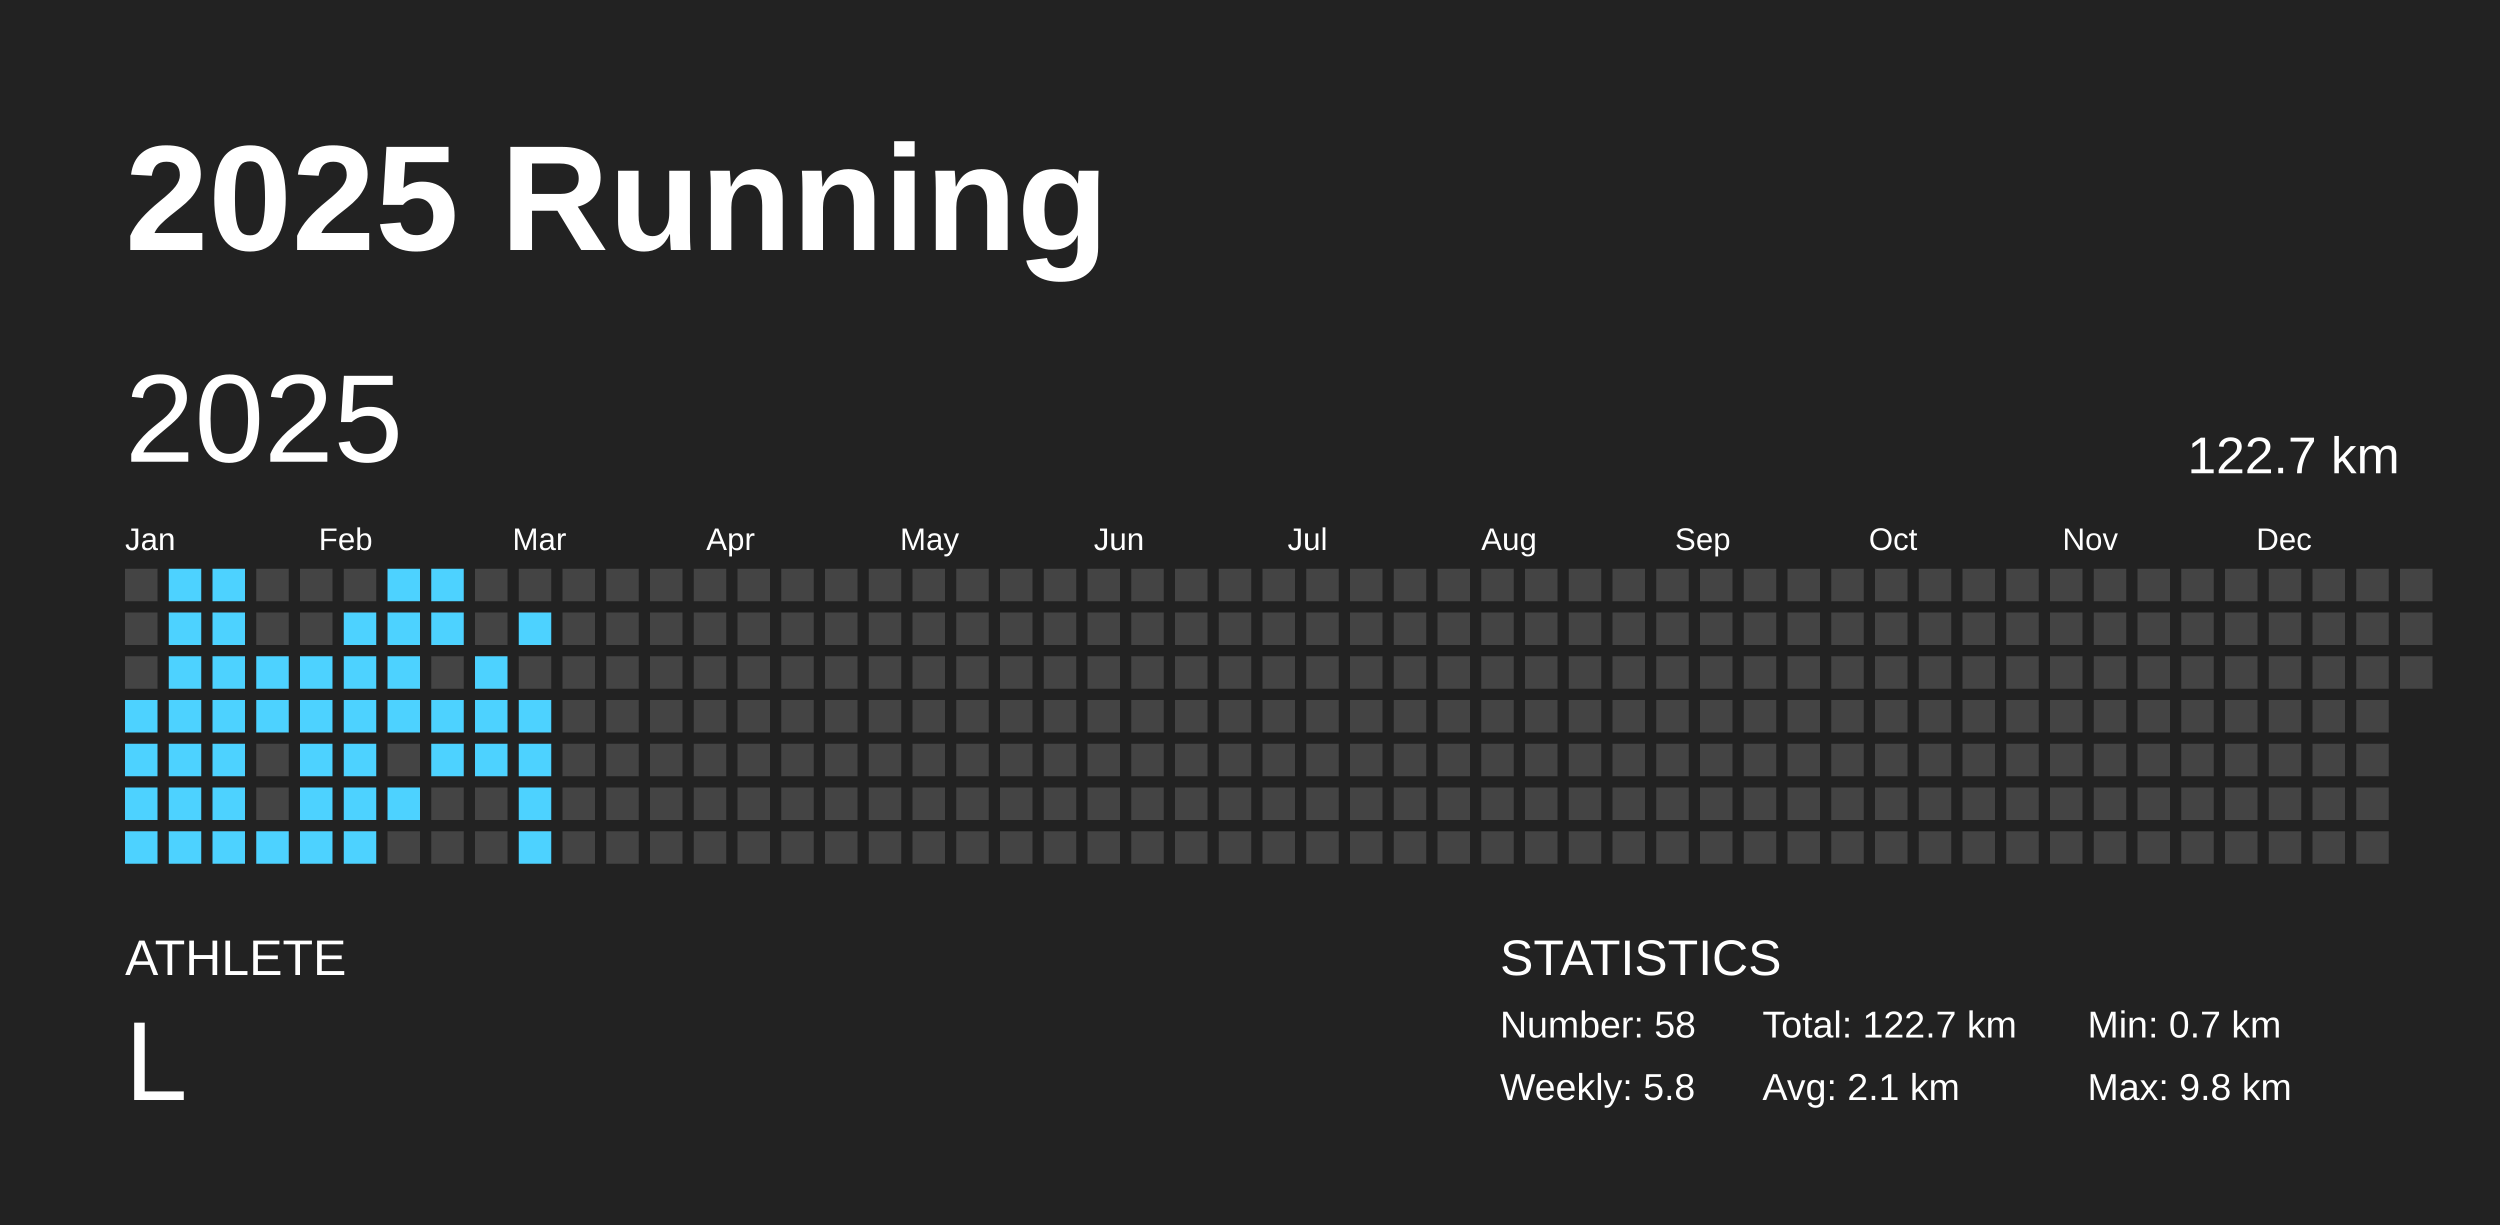
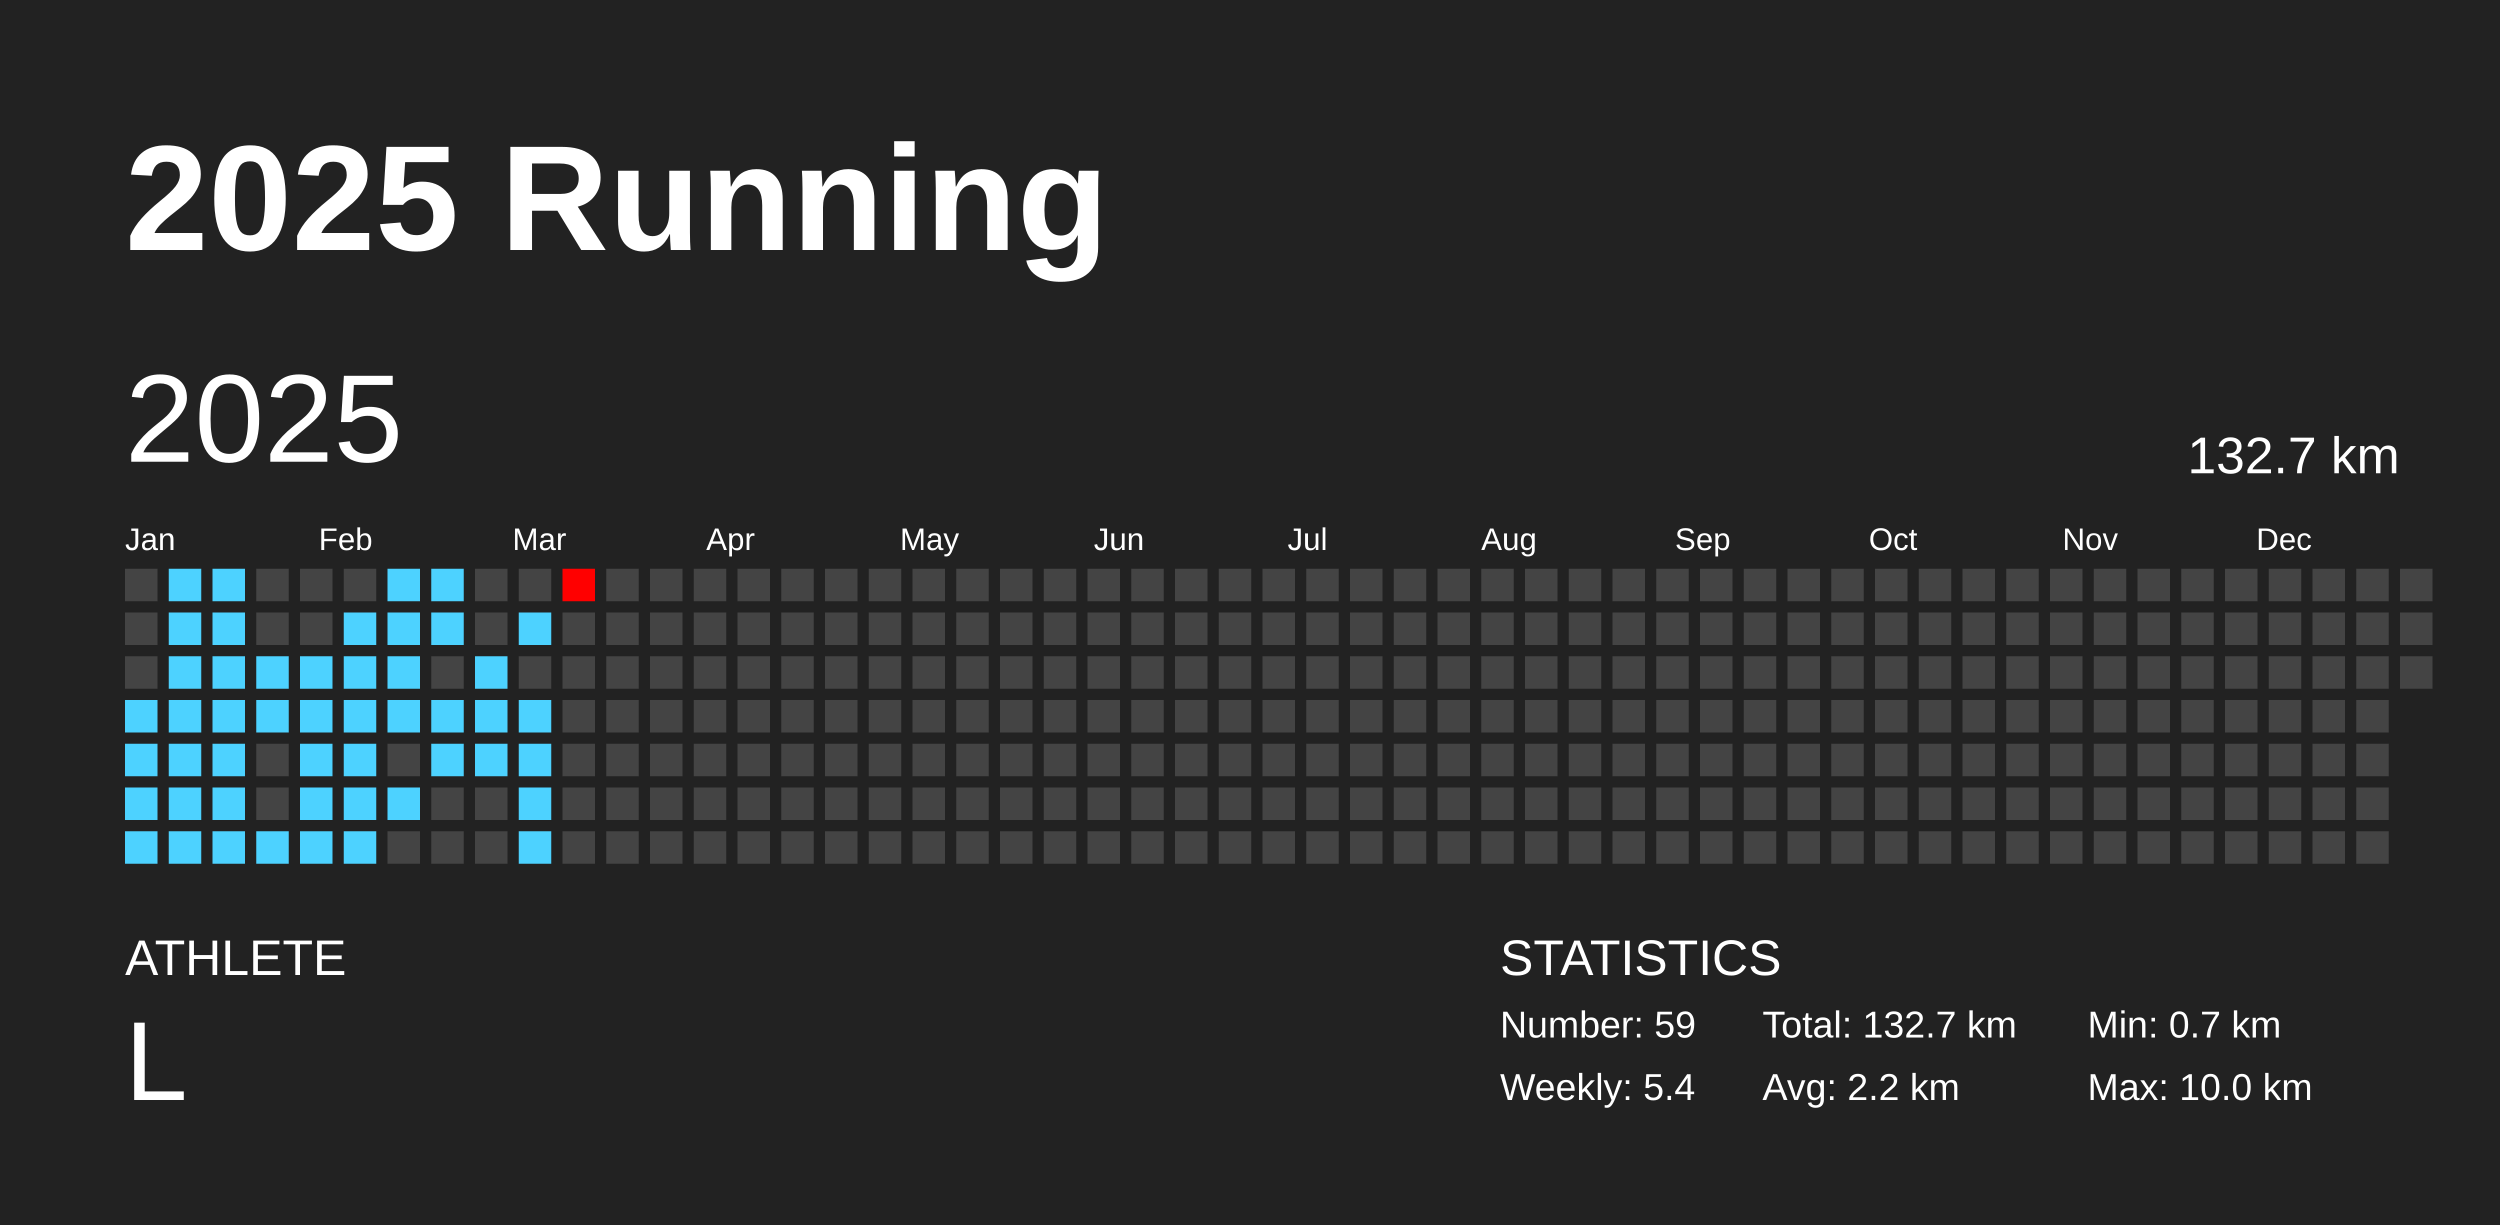
<svg xmlns="http://www.w3.org/2000/svg" baseProfile="full" height="98mm" version="1.1" viewBox="0,0,200,98" width="200mm">
  <defs />
  <rect fill="#222222" height="98" width="200" x="0" y="0" />
  <text fill="#FFFFFF" style="font-size:12px; font-family:Arial; font-weight:bold;" x="10" y="20">2025 Running</text>
  <text fill="#FFFFFF" style="font-size:4px; font-family:Arial" x="10" y="78">ATHLETE</text>
  <text fill="#FFFFFF" style="font-size:9px; font-family:Arial" x="10" y="88">L</text>
  <text fill="#FFFFFF" style="font-size:4px; font-family:Arial" x="120" y="78">STATISTICS</text>
-   <text fill="#FFFFFF" style="font-size:3px; font-family:Arial" x="120" y="83">Number: 58</text>
-   <text fill="#FFFFFF" style="font-size:3px; font-family:Arial" x="120" y="88">Weekly: 5.8</text>
-   <text fill="#FFFFFF" style="font-size:3px; font-family:Arial" x="141" y="83">Total: 122.7 km</text>
-   <text fill="#FFFFFF" style="font-size:3px; font-family:Arial" x="141" y="88">Avg: 2.1 km</text>
+   <text fill="#FFFFFF" style="font-size:3px; font-family:Arial" x="120" y="83">Number: 59</text>
+   <text fill="#FFFFFF" style="font-size:3px; font-family:Arial" x="120" y="88">Weekly: 5.4</text>
+   <text fill="#FFFFFF" style="font-size:3px; font-family:Arial" x="141" y="83">Total: 132.7 km</text>
+   <text fill="#FFFFFF" style="font-size:3px; font-family:Arial" x="141" y="88">Avg: 2.2 km</text>
  <text fill="#FFFFFF" style="font-size:3px; font-family:Arial" x="167" y="83">Min: 0.7 km</text>
-   <text fill="#FFFFFF" style="font-size:3px; font-family:Arial" x="167" y="88">Max: 9.8 km</text>
+   <text fill="#FFFFFF" style="font-size:3px; font-family:Arial" x="167" y="88">Max: 10.0 km</text>
  <text dominant-baseline="hanging" fill="#FFFFFF" style="font-size:10.0px; font-family:Arial;" x="10" y="30">2025</text>
-   <text dominant-baseline="hanging" fill="#FFFFFF" style="font-size:4.125px; font-family:Arial;" x="175" y="35">122.7 km</text>
+   <text dominant-baseline="hanging" fill="#FFFFFF" style="font-size:4.125px; font-family:Arial;" x="175" y="35">132.7 km</text>
  <text fill="#FFFFFF" style="font-size:2.5px; font-family:Arial" x="10.0" y="44">Jan</text>
  <text fill="#FFFFFF" style="font-size:2.5px; font-family:Arial" x="25.5" y="44">Feb</text>
  <text fill="#FFFFFF" style="font-size:2.5px; font-family:Arial" x="41.0" y="44">Mar</text>
  <text fill="#FFFFFF" style="font-size:2.5px; font-family:Arial" x="56.5" y="44">Apr</text>
  <text fill="#FFFFFF" style="font-size:2.5px; font-family:Arial" x="72.0" y="44">May</text>
  <text fill="#FFFFFF" style="font-size:2.5px; font-family:Arial" x="87.5" y="44">Jun</text>
  <text fill="#FFFFFF" style="font-size:2.5px; font-family:Arial" x="103.0" y="44">Jul</text>
  <text fill="#FFFFFF" style="font-size:2.5px; font-family:Arial" x="118.5" y="44">Aug</text>
  <text fill="#FFFFFF" style="font-size:2.5px; font-family:Arial" x="134.0" y="44">Sep</text>
  <text fill="#FFFFFF" style="font-size:2.5px; font-family:Arial" x="149.5" y="44">Oct</text>
  <text fill="#FFFFFF" style="font-size:2.5px; font-family:Arial" x="165.0" y="44">Nov</text>
  <text fill="#FFFFFF" style="font-size:2.5px; font-family:Arial" x="180.5" y="44">Dec</text>
  <rect fill="#444444" height="2.6" width="2.6" x="10.0" y="45.5" />
  <rect fill="#444444" height="2.6" width="2.6" x="10.0" y="49.0" />
  <rect fill="#444444" height="2.6" width="2.6" x="10.0" y="52.5" />
  <rect fill="#4dd2ff" height="2.6" width="2.6" x="10.0" y="56.0" />
  <rect fill="#4dd2ff" height="2.6" width="2.6" x="10.0" y="59.5" />
  <rect fill="#4dd2ff" height="2.6" width="2.6" x="10.0" y="63.0" />
  <rect fill="#4dd2ff" height="2.6" width="2.6" x="10.0" y="66.5" />
  <rect fill="#4dd2ff" height="2.6" width="2.6" x="13.5" y="45.5" />
  <rect fill="#4dd2ff" height="2.6" width="2.6" x="13.5" y="49.0" />
  <rect fill="#4dd2ff" height="2.6" width="2.6" x="13.5" y="52.5" />
  <rect fill="#4dd2ff" height="2.6" width="2.6" x="13.5" y="56.0" />
  <rect fill="#4dd2ff" height="2.6" width="2.6" x="13.5" y="59.5" />
  <rect fill="#4dd2ff" height="2.6" width="2.6" x="13.5" y="63.0" />
  <rect fill="#4dd2ff" height="2.6" width="2.6" x="13.5" y="66.5" />
  <rect fill="#4dd2ff" height="2.6" width="2.6" x="17.0" y="45.5" />
  <rect fill="#4dd2ff" height="2.6" width="2.6" x="17.0" y="49.0" />
  <rect fill="#4dd2ff" height="2.6" width="2.6" x="17.0" y="52.5" />
  <rect fill="#4dd2ff" height="2.6" width="2.6" x="17.0" y="56.0" />
  <rect fill="#4dd2ff" height="2.6" width="2.6" x="17.0" y="59.5" />
  <rect fill="#4dd2ff" height="2.6" width="2.6" x="17.0" y="63.0" />
  <rect fill="#4dd2ff" height="2.6" width="2.6" x="17.0" y="66.5" />
  <rect fill="#444444" height="2.6" width="2.6" x="20.5" y="45.5" />
  <rect fill="#444444" height="2.6" width="2.6" x="20.5" y="49.0" />
  <rect fill="#4dd2ff" height="2.6" width="2.6" x="20.5" y="52.5" />
  <rect fill="#4dd2ff" height="2.6" width="2.6" x="20.5" y="56.0" />
  <rect fill="#444444" height="2.6" width="2.6" x="20.5" y="59.5" />
  <rect fill="#444444" height="2.6" width="2.6" x="20.5" y="63.0" />
  <rect fill="#4dd2ff" height="2.6" width="2.6" x="20.5" y="66.5" />
  <rect fill="#444444" height="2.6" width="2.6" x="24.0" y="45.5" />
  <rect fill="#444444" height="2.6" width="2.6" x="24.0" y="49.0" />
  <rect fill="#4dd2ff" height="2.6" width="2.6" x="24.0" y="52.5" />
  <rect fill="#4dd2ff" height="2.6" width="2.6" x="24.0" y="56.0" />
  <rect fill="#4dd2ff" height="2.6" width="2.6" x="24.0" y="59.5" />
  <rect fill="#4dd2ff" height="2.6" width="2.6" x="24.0" y="63.0" />
  <rect fill="#4dd2ff" height="2.6" width="2.6" x="24.0" y="66.5" />
  <rect fill="#444444" height="2.6" width="2.6" x="27.5" y="45.5" />
  <rect fill="#4dd2ff" height="2.6" width="2.6" x="27.5" y="49.0" />
  <rect fill="#4dd2ff" height="2.6" width="2.6" x="27.5" y="52.5" />
  <rect fill="#4dd2ff" height="2.6" width="2.6" x="27.5" y="56.0" />
  <rect fill="#4dd2ff" height="2.6" width="2.6" x="27.5" y="59.5" />
  <rect fill="#4dd2ff" height="2.6" width="2.6" x="27.5" y="63.0" />
  <rect fill="#4dd2ff" height="2.6" width="2.6" x="27.5" y="66.5" />
  <rect fill="#4dd2ff" height="2.6" width="2.6" x="31.0" y="45.5" />
  <rect fill="#4dd2ff" height="2.6" width="2.6" x="31.0" y="49.0" />
  <rect fill="#4dd2ff" height="2.6" width="2.6" x="31.0" y="52.5" />
  <rect fill="#4dd2ff" height="2.6" width="2.6" x="31.0" y="56.0" />
  <rect fill="#444444" height="2.6" width="2.6" x="31.0" y="59.5" />
  <rect fill="#4dd2ff" height="2.6" width="2.6" x="31.0" y="63.0" />
  <rect fill="#444444" height="2.6" width="2.6" x="31.0" y="66.5" />
  <rect fill="#4dd2ff" height="2.6" width="2.6" x="34.5" y="45.5" />
  <rect fill="#4dd2ff" height="2.6" width="2.6" x="34.5" y="49.0" />
  <rect fill="#444444" height="2.6" width="2.6" x="34.5" y="52.5" />
  <rect fill="#4dd2ff" height="2.6" width="2.6" x="34.5" y="56.0" />
  <rect fill="#4dd2ff" height="2.6" width="2.6" x="34.5" y="59.5" />
  <rect fill="#444444" height="2.6" width="2.6" x="34.5" y="63.0" />
  <rect fill="#444444" height="2.6" width="2.6" x="34.5" y="66.5" />
  <rect fill="#444444" height="2.6" width="2.6" x="38.0" y="45.5" />
  <rect fill="#444444" height="2.6" width="2.6" x="38.0" y="49.0" />
  <rect fill="#4dd2ff" height="2.6" width="2.6" x="38.0" y="52.5" />
  <rect fill="#4dd2ff" height="2.6" width="2.6" x="38.0" y="56.0" />
  <rect fill="#4dd2ff" height="2.6" width="2.6" x="38.0" y="59.5" />
  <rect fill="#444444" height="2.6" width="2.6" x="38.0" y="63.0" />
  <rect fill="#444444" height="2.6" width="2.6" x="38.0" y="66.5" />
  <rect fill="#444444" height="2.6" width="2.6" x="41.5" y="45.5" />
  <rect fill="#4dd2ff" height="2.6" width="2.6" x="41.5" y="49.0" />
  <rect fill="#444444" height="2.6" width="2.6" x="41.5" y="52.5" />
  <rect fill="#4dd2ff" height="2.6" width="2.6" x="41.5" y="56.0" />
  <rect fill="#4dd2ff" height="2.6" width="2.6" x="41.5" y="59.5" />
  <rect fill="#4dd2ff" height="2.6" width="2.6" x="41.5" y="63.0" />
  <rect fill="#4dd2ff" height="2.6" width="2.6" x="41.5" y="66.5" />
-   <rect fill="#444444" height="2.6" width="2.6" x="45.0" y="45.5" />
+   <rect fill="#ff0000" height="2.6" width="2.6" x="45.0" y="45.5" />
  <rect fill="#444444" height="2.6" width="2.6" x="45.0" y="49.0" />
  <rect fill="#444444" height="2.6" width="2.6" x="45.0" y="52.5" />
  <rect fill="#444444" height="2.6" width="2.6" x="45.0" y="56.0" />
  <rect fill="#444444" height="2.6" width="2.6" x="45.0" y="59.5" />
  <rect fill="#444444" height="2.6" width="2.6" x="45.0" y="63.0" />
  <rect fill="#444444" height="2.6" width="2.6" x="45.0" y="66.5" />
  <rect fill="#444444" height="2.6" width="2.6" x="48.5" y="45.5" />
  <rect fill="#444444" height="2.6" width="2.6" x="48.5" y="49.0" />
  <rect fill="#444444" height="2.6" width="2.6" x="48.5" y="52.5" />
  <rect fill="#444444" height="2.6" width="2.6" x="48.5" y="56.0" />
  <rect fill="#444444" height="2.6" width="2.6" x="48.5" y="59.5" />
  <rect fill="#444444" height="2.6" width="2.6" x="48.5" y="63.0" />
  <rect fill="#444444" height="2.6" width="2.6" x="48.5" y="66.5" />
  <rect fill="#444444" height="2.6" width="2.6" x="52.0" y="45.5" />
  <rect fill="#444444" height="2.6" width="2.6" x="52.0" y="49.0" />
  <rect fill="#444444" height="2.6" width="2.6" x="52.0" y="52.5" />
  <rect fill="#444444" height="2.6" width="2.6" x="52.0" y="56.0" />
  <rect fill="#444444" height="2.6" width="2.6" x="52.0" y="59.5" />
  <rect fill="#444444" height="2.6" width="2.6" x="52.0" y="63.0" />
  <rect fill="#444444" height="2.6" width="2.6" x="52.0" y="66.5" />
  <rect fill="#444444" height="2.6" width="2.6" x="55.5" y="45.5" />
  <rect fill="#444444" height="2.6" width="2.6" x="55.5" y="49.0" />
  <rect fill="#444444" height="2.6" width="2.6" x="55.5" y="52.5" />
  <rect fill="#444444" height="2.6" width="2.6" x="55.5" y="56.0" />
  <rect fill="#444444" height="2.6" width="2.6" x="55.5" y="59.5" />
  <rect fill="#444444" height="2.6" width="2.6" x="55.5" y="63.0" />
  <rect fill="#444444" height="2.6" width="2.6" x="55.5" y="66.5" />
  <rect fill="#444444" height="2.6" width="2.6" x="59.0" y="45.5" />
  <rect fill="#444444" height="2.6" width="2.6" x="59.0" y="49.0" />
  <rect fill="#444444" height="2.6" width="2.6" x="59.0" y="52.5" />
  <rect fill="#444444" height="2.6" width="2.6" x="59.0" y="56.0" />
  <rect fill="#444444" height="2.6" width="2.6" x="59.0" y="59.5" />
  <rect fill="#444444" height="2.6" width="2.6" x="59.0" y="63.0" />
  <rect fill="#444444" height="2.6" width="2.6" x="59.0" y="66.5" />
  <rect fill="#444444" height="2.6" width="2.6" x="62.5" y="45.5" />
  <rect fill="#444444" height="2.6" width="2.6" x="62.5" y="49.0" />
  <rect fill="#444444" height="2.6" width="2.6" x="62.5" y="52.5" />
  <rect fill="#444444" height="2.6" width="2.6" x="62.5" y="56.0" />
  <rect fill="#444444" height="2.6" width="2.6" x="62.5" y="59.5" />
  <rect fill="#444444" height="2.6" width="2.6" x="62.5" y="63.0" />
  <rect fill="#444444" height="2.6" width="2.6" x="62.5" y="66.5" />
  <rect fill="#444444" height="2.6" width="2.6" x="66.0" y="45.5" />
  <rect fill="#444444" height="2.6" width="2.6" x="66.0" y="49.0" />
  <rect fill="#444444" height="2.6" width="2.6" x="66.0" y="52.5" />
  <rect fill="#444444" height="2.6" width="2.6" x="66.0" y="56.0" />
  <rect fill="#444444" height="2.6" width="2.6" x="66.0" y="59.5" />
  <rect fill="#444444" height="2.6" width="2.6" x="66.0" y="63.0" />
  <rect fill="#444444" height="2.6" width="2.6" x="66.0" y="66.5" />
  <rect fill="#444444" height="2.6" width="2.6" x="69.5" y="45.5" />
  <rect fill="#444444" height="2.6" width="2.6" x="69.5" y="49.0" />
  <rect fill="#444444" height="2.6" width="2.6" x="69.5" y="52.5" />
  <rect fill="#444444" height="2.6" width="2.6" x="69.5" y="56.0" />
  <rect fill="#444444" height="2.6" width="2.6" x="69.5" y="59.5" />
  <rect fill="#444444" height="2.6" width="2.6" x="69.5" y="63.0" />
  <rect fill="#444444" height="2.6" width="2.6" x="69.5" y="66.5" />
  <rect fill="#444444" height="2.6" width="2.6" x="73.0" y="45.5" />
  <rect fill="#444444" height="2.6" width="2.6" x="73.0" y="49.0" />
  <rect fill="#444444" height="2.6" width="2.6" x="73.0" y="52.5" />
  <rect fill="#444444" height="2.6" width="2.6" x="73.0" y="56.0" />
  <rect fill="#444444" height="2.6" width="2.6" x="73.0" y="59.5" />
  <rect fill="#444444" height="2.6" width="2.6" x="73.0" y="63.0" />
  <rect fill="#444444" height="2.6" width="2.6" x="73.0" y="66.5" />
  <rect fill="#444444" height="2.6" width="2.6" x="76.5" y="45.5" />
  <rect fill="#444444" height="2.6" width="2.6" x="76.5" y="49.0" />
  <rect fill="#444444" height="2.6" width="2.6" x="76.5" y="52.5" />
  <rect fill="#444444" height="2.6" width="2.6" x="76.5" y="56.0" />
  <rect fill="#444444" height="2.6" width="2.6" x="76.5" y="59.5" />
  <rect fill="#444444" height="2.6" width="2.6" x="76.5" y="63.0" />
  <rect fill="#444444" height="2.6" width="2.6" x="76.5" y="66.5" />
  <rect fill="#444444" height="2.6" width="2.6" x="80.0" y="45.5" />
  <rect fill="#444444" height="2.6" width="2.6" x="80.0" y="49.0" />
  <rect fill="#444444" height="2.6" width="2.6" x="80.0" y="52.5" />
  <rect fill="#444444" height="2.6" width="2.6" x="80.0" y="56.0" />
  <rect fill="#444444" height="2.6" width="2.6" x="80.0" y="59.5" />
  <rect fill="#444444" height="2.6" width="2.6" x="80.0" y="63.0" />
  <rect fill="#444444" height="2.6" width="2.6" x="80.0" y="66.5" />
  <rect fill="#444444" height="2.6" width="2.6" x="83.5" y="45.5" />
  <rect fill="#444444" height="2.6" width="2.6" x="83.5" y="49.0" />
  <rect fill="#444444" height="2.6" width="2.6" x="83.5" y="52.5" />
  <rect fill="#444444" height="2.6" width="2.6" x="83.5" y="56.0" />
  <rect fill="#444444" height="2.6" width="2.6" x="83.5" y="59.5" />
  <rect fill="#444444" height="2.6" width="2.6" x="83.5" y="63.0" />
  <rect fill="#444444" height="2.6" width="2.6" x="83.5" y="66.5" />
  <rect fill="#444444" height="2.6" width="2.6" x="87.0" y="45.5" />
  <rect fill="#444444" height="2.6" width="2.6" x="87.0" y="49.0" />
  <rect fill="#444444" height="2.6" width="2.6" x="87.0" y="52.5" />
  <rect fill="#444444" height="2.6" width="2.6" x="87.0" y="56.0" />
  <rect fill="#444444" height="2.6" width="2.6" x="87.0" y="59.5" />
  <rect fill="#444444" height="2.6" width="2.6" x="87.0" y="63.0" />
  <rect fill="#444444" height="2.6" width="2.6" x="87.0" y="66.5" />
  <rect fill="#444444" height="2.6" width="2.6" x="90.5" y="45.5" />
  <rect fill="#444444" height="2.6" width="2.6" x="90.5" y="49.0" />
  <rect fill="#444444" height="2.6" width="2.6" x="90.5" y="52.5" />
  <rect fill="#444444" height="2.6" width="2.6" x="90.5" y="56.0" />
  <rect fill="#444444" height="2.6" width="2.6" x="90.5" y="59.5" />
  <rect fill="#444444" height="2.6" width="2.6" x="90.5" y="63.0" />
  <rect fill="#444444" height="2.6" width="2.6" x="90.5" y="66.5" />
  <rect fill="#444444" height="2.6" width="2.6" x="94.0" y="45.5" />
  <rect fill="#444444" height="2.6" width="2.6" x="94.0" y="49.0" />
  <rect fill="#444444" height="2.6" width="2.6" x="94.0" y="52.5" />
  <rect fill="#444444" height="2.6" width="2.6" x="94.0" y="56.0" />
  <rect fill="#444444" height="2.6" width="2.6" x="94.0" y="59.5" />
  <rect fill="#444444" height="2.6" width="2.6" x="94.0" y="63.0" />
  <rect fill="#444444" height="2.6" width="2.6" x="94.0" y="66.5" />
  <rect fill="#444444" height="2.6" width="2.6" x="97.5" y="45.5" />
  <rect fill="#444444" height="2.6" width="2.6" x="97.5" y="49.0" />
  <rect fill="#444444" height="2.6" width="2.6" x="97.5" y="52.5" />
  <rect fill="#444444" height="2.6" width="2.6" x="97.5" y="56.0" />
  <rect fill="#444444" height="2.6" width="2.6" x="97.5" y="59.5" />
  <rect fill="#444444" height="2.6" width="2.6" x="97.5" y="63.0" />
  <rect fill="#444444" height="2.6" width="2.6" x="97.5" y="66.5" />
  <rect fill="#444444" height="2.6" width="2.6" x="101.0" y="45.5" />
  <rect fill="#444444" height="2.6" width="2.6" x="101.0" y="49.0" />
  <rect fill="#444444" height="2.6" width="2.6" x="101.0" y="52.5" />
  <rect fill="#444444" height="2.6" width="2.6" x="101.0" y="56.0" />
  <rect fill="#444444" height="2.6" width="2.6" x="101.0" y="59.5" />
  <rect fill="#444444" height="2.6" width="2.6" x="101.0" y="63.0" />
  <rect fill="#444444" height="2.6" width="2.6" x="101.0" y="66.5" />
  <rect fill="#444444" height="2.6" width="2.6" x="104.5" y="45.5" />
  <rect fill="#444444" height="2.6" width="2.6" x="104.5" y="49.0" />
  <rect fill="#444444" height="2.6" width="2.6" x="104.5" y="52.5" />
  <rect fill="#444444" height="2.6" width="2.6" x="104.5" y="56.0" />
  <rect fill="#444444" height="2.6" width="2.6" x="104.5" y="59.5" />
  <rect fill="#444444" height="2.6" width="2.6" x="104.5" y="63.0" />
  <rect fill="#444444" height="2.6" width="2.6" x="104.5" y="66.5" />
  <rect fill="#444444" height="2.6" width="2.6" x="108.0" y="45.5" />
  <rect fill="#444444" height="2.6" width="2.6" x="108.0" y="49.0" />
  <rect fill="#444444" height="2.6" width="2.6" x="108.0" y="52.5" />
  <rect fill="#444444" height="2.6" width="2.6" x="108.0" y="56.0" />
  <rect fill="#444444" height="2.6" width="2.6" x="108.0" y="59.5" />
  <rect fill="#444444" height="2.6" width="2.6" x="108.0" y="63.0" />
  <rect fill="#444444" height="2.6" width="2.6" x="108.0" y="66.5" />
  <rect fill="#444444" height="2.6" width="2.6" x="111.5" y="45.5" />
  <rect fill="#444444" height="2.6" width="2.6" x="111.5" y="49.0" />
  <rect fill="#444444" height="2.6" width="2.6" x="111.5" y="52.5" />
  <rect fill="#444444" height="2.6" width="2.6" x="111.5" y="56.0" />
  <rect fill="#444444" height="2.6" width="2.6" x="111.5" y="59.5" />
  <rect fill="#444444" height="2.6" width="2.6" x="111.5" y="63.0" />
  <rect fill="#444444" height="2.6" width="2.6" x="111.5" y="66.5" />
  <rect fill="#444444" height="2.6" width="2.6" x="115.0" y="45.5" />
  <rect fill="#444444" height="2.6" width="2.6" x="115.0" y="49.0" />
  <rect fill="#444444" height="2.6" width="2.6" x="115.0" y="52.5" />
  <rect fill="#444444" height="2.6" width="2.6" x="115.0" y="56.0" />
  <rect fill="#444444" height="2.6" width="2.6" x="115.0" y="59.5" />
  <rect fill="#444444" height="2.6" width="2.6" x="115.0" y="63.0" />
  <rect fill="#444444" height="2.6" width="2.6" x="115.0" y="66.5" />
  <rect fill="#444444" height="2.6" width="2.6" x="118.5" y="45.5" />
  <rect fill="#444444" height="2.6" width="2.6" x="118.5" y="49.0" />
  <rect fill="#444444" height="2.6" width="2.6" x="118.5" y="52.5" />
  <rect fill="#444444" height="2.6" width="2.6" x="118.5" y="56.0" />
  <rect fill="#444444" height="2.6" width="2.6" x="118.5" y="59.5" />
  <rect fill="#444444" height="2.6" width="2.6" x="118.5" y="63.0" />
  <rect fill="#444444" height="2.6" width="2.6" x="118.5" y="66.5" />
  <rect fill="#444444" height="2.6" width="2.6" x="122.0" y="45.5" />
  <rect fill="#444444" height="2.6" width="2.6" x="122.0" y="49.0" />
  <rect fill="#444444" height="2.6" width="2.6" x="122.0" y="52.5" />
  <rect fill="#444444" height="2.6" width="2.6" x="122.0" y="56.0" />
  <rect fill="#444444" height="2.6" width="2.6" x="122.0" y="59.5" />
  <rect fill="#444444" height="2.6" width="2.6" x="122.0" y="63.0" />
  <rect fill="#444444" height="2.6" width="2.6" x="122.0" y="66.5" />
  <rect fill="#444444" height="2.6" width="2.6" x="125.5" y="45.5" />
  <rect fill="#444444" height="2.6" width="2.6" x="125.5" y="49.0" />
  <rect fill="#444444" height="2.6" width="2.6" x="125.5" y="52.5" />
  <rect fill="#444444" height="2.6" width="2.6" x="125.5" y="56.0" />
  <rect fill="#444444" height="2.6" width="2.6" x="125.5" y="59.5" />
  <rect fill="#444444" height="2.6" width="2.6" x="125.5" y="63.0" />
  <rect fill="#444444" height="2.6" width="2.6" x="125.5" y="66.5" />
  <rect fill="#444444" height="2.6" width="2.6" x="129.0" y="45.5" />
  <rect fill="#444444" height="2.6" width="2.6" x="129.0" y="49.0" />
  <rect fill="#444444" height="2.6" width="2.6" x="129.0" y="52.5" />
  <rect fill="#444444" height="2.6" width="2.6" x="129.0" y="56.0" />
  <rect fill="#444444" height="2.6" width="2.6" x="129.0" y="59.5" />
  <rect fill="#444444" height="2.6" width="2.6" x="129.0" y="63.0" />
  <rect fill="#444444" height="2.6" width="2.6" x="129.0" y="66.5" />
  <rect fill="#444444" height="2.6" width="2.6" x="132.5" y="45.5" />
  <rect fill="#444444" height="2.6" width="2.6" x="132.5" y="49.0" />
  <rect fill="#444444" height="2.6" width="2.6" x="132.5" y="52.5" />
  <rect fill="#444444" height="2.6" width="2.6" x="132.5" y="56.0" />
  <rect fill="#444444" height="2.6" width="2.6" x="132.5" y="59.5" />
  <rect fill="#444444" height="2.6" width="2.6" x="132.5" y="63.0" />
  <rect fill="#444444" height="2.6" width="2.6" x="132.5" y="66.5" />
  <rect fill="#444444" height="2.6" width="2.6" x="136.0" y="45.5" />
  <rect fill="#444444" height="2.6" width="2.6" x="136.0" y="49.0" />
  <rect fill="#444444" height="2.6" width="2.6" x="136.0" y="52.5" />
  <rect fill="#444444" height="2.6" width="2.6" x="136.0" y="56.0" />
  <rect fill="#444444" height="2.6" width="2.6" x="136.0" y="59.5" />
  <rect fill="#444444" height="2.6" width="2.6" x="136.0" y="63.0" />
  <rect fill="#444444" height="2.6" width="2.6" x="136.0" y="66.5" />
  <rect fill="#444444" height="2.6" width="2.6" x="139.5" y="45.5" />
  <rect fill="#444444" height="2.6" width="2.6" x="139.5" y="49.0" />
  <rect fill="#444444" height="2.6" width="2.6" x="139.5" y="52.5" />
  <rect fill="#444444" height="2.6" width="2.6" x="139.5" y="56.0" />
  <rect fill="#444444" height="2.6" width="2.6" x="139.5" y="59.5" />
  <rect fill="#444444" height="2.6" width="2.6" x="139.5" y="63.0" />
  <rect fill="#444444" height="2.6" width="2.6" x="139.5" y="66.5" />
  <rect fill="#444444" height="2.6" width="2.6" x="143.0" y="45.5" />
  <rect fill="#444444" height="2.6" width="2.6" x="143.0" y="49.0" />
  <rect fill="#444444" height="2.6" width="2.6" x="143.0" y="52.5" />
  <rect fill="#444444" height="2.6" width="2.6" x="143.0" y="56.0" />
  <rect fill="#444444" height="2.6" width="2.6" x="143.0" y="59.5" />
  <rect fill="#444444" height="2.6" width="2.6" x="143.0" y="63.0" />
  <rect fill="#444444" height="2.6" width="2.6" x="143.0" y="66.5" />
  <rect fill="#444444" height="2.6" width="2.6" x="146.5" y="45.5" />
  <rect fill="#444444" height="2.6" width="2.6" x="146.5" y="49.0" />
  <rect fill="#444444" height="2.6" width="2.6" x="146.5" y="52.5" />
  <rect fill="#444444" height="2.6" width="2.6" x="146.5" y="56.0" />
  <rect fill="#444444" height="2.6" width="2.6" x="146.5" y="59.5" />
  <rect fill="#444444" height="2.6" width="2.6" x="146.5" y="63.0" />
  <rect fill="#444444" height="2.6" width="2.6" x="146.5" y="66.5" />
  <rect fill="#444444" height="2.6" width="2.6" x="150.0" y="45.5" />
  <rect fill="#444444" height="2.6" width="2.6" x="150.0" y="49.0" />
  <rect fill="#444444" height="2.6" width="2.6" x="150.0" y="52.5" />
  <rect fill="#444444" height="2.6" width="2.6" x="150.0" y="56.0" />
  <rect fill="#444444" height="2.6" width="2.6" x="150.0" y="59.5" />
  <rect fill="#444444" height="2.6" width="2.6" x="150.0" y="63.0" />
  <rect fill="#444444" height="2.6" width="2.6" x="150.0" y="66.5" />
  <rect fill="#444444" height="2.6" width="2.6" x="153.5" y="45.5" />
  <rect fill="#444444" height="2.6" width="2.6" x="153.5" y="49.0" />
  <rect fill="#444444" height="2.6" width="2.6" x="153.5" y="52.5" />
  <rect fill="#444444" height="2.6" width="2.6" x="153.5" y="56.0" />
  <rect fill="#444444" height="2.6" width="2.6" x="153.5" y="59.5" />
  <rect fill="#444444" height="2.6" width="2.6" x="153.5" y="63.0" />
  <rect fill="#444444" height="2.6" width="2.6" x="153.5" y="66.5" />
  <rect fill="#444444" height="2.6" width="2.6" x="157.0" y="45.5" />
  <rect fill="#444444" height="2.6" width="2.6" x="157.0" y="49.0" />
  <rect fill="#444444" height="2.6" width="2.6" x="157.0" y="52.5" />
  <rect fill="#444444" height="2.6" width="2.6" x="157.0" y="56.0" />
  <rect fill="#444444" height="2.6" width="2.6" x="157.0" y="59.5" />
  <rect fill="#444444" height="2.6" width="2.6" x="157.0" y="63.0" />
  <rect fill="#444444" height="2.6" width="2.6" x="157.0" y="66.5" />
  <rect fill="#444444" height="2.6" width="2.6" x="160.5" y="45.5" />
  <rect fill="#444444" height="2.6" width="2.6" x="160.5" y="49.0" />
  <rect fill="#444444" height="2.6" width="2.6" x="160.5" y="52.5" />
  <rect fill="#444444" height="2.6" width="2.6" x="160.5" y="56.0" />
  <rect fill="#444444" height="2.6" width="2.6" x="160.5" y="59.5" />
  <rect fill="#444444" height="2.6" width="2.6" x="160.5" y="63.0" />
  <rect fill="#444444" height="2.6" width="2.6" x="160.5" y="66.5" />
  <rect fill="#444444" height="2.6" width="2.6" x="164.0" y="45.5" />
  <rect fill="#444444" height="2.6" width="2.6" x="164.0" y="49.0" />
  <rect fill="#444444" height="2.6" width="2.6" x="164.0" y="52.5" />
  <rect fill="#444444" height="2.6" width="2.6" x="164.0" y="56.0" />
  <rect fill="#444444" height="2.6" width="2.6" x="164.0" y="59.5" />
  <rect fill="#444444" height="2.6" width="2.6" x="164.0" y="63.0" />
  <rect fill="#444444" height="2.6" width="2.6" x="164.0" y="66.5" />
  <rect fill="#444444" height="2.6" width="2.6" x="167.5" y="45.5" />
  <rect fill="#444444" height="2.6" width="2.6" x="167.5" y="49.0" />
  <rect fill="#444444" height="2.6" width="2.6" x="167.5" y="52.5" />
  <rect fill="#444444" height="2.6" width="2.6" x="167.5" y="56.0" />
  <rect fill="#444444" height="2.6" width="2.6" x="167.5" y="59.5" />
  <rect fill="#444444" height="2.6" width="2.6" x="167.5" y="63.0" />
  <rect fill="#444444" height="2.6" width="2.6" x="167.5" y="66.5" />
  <rect fill="#444444" height="2.6" width="2.6" x="171.0" y="45.5" />
  <rect fill="#444444" height="2.6" width="2.6" x="171.0" y="49.0" />
  <rect fill="#444444" height="2.6" width="2.6" x="171.0" y="52.5" />
  <rect fill="#444444" height="2.6" width="2.6" x="171.0" y="56.0" />
  <rect fill="#444444" height="2.6" width="2.6" x="171.0" y="59.5" />
  <rect fill="#444444" height="2.6" width="2.6" x="171.0" y="63.0" />
  <rect fill="#444444" height="2.6" width="2.6" x="171.0" y="66.5" />
  <rect fill="#444444" height="2.6" width="2.6" x="174.5" y="45.5" />
  <rect fill="#444444" height="2.6" width="2.6" x="174.5" y="49.0" />
  <rect fill="#444444" height="2.6" width="2.6" x="174.5" y="52.5" />
  <rect fill="#444444" height="2.6" width="2.6" x="174.5" y="56.0" />
  <rect fill="#444444" height="2.6" width="2.6" x="174.5" y="59.5" />
  <rect fill="#444444" height="2.6" width="2.6" x="174.5" y="63.0" />
  <rect fill="#444444" height="2.6" width="2.6" x="174.5" y="66.5" />
  <rect fill="#444444" height="2.6" width="2.6" x="178.0" y="45.5" />
  <rect fill="#444444" height="2.6" width="2.6" x="178.0" y="49.0" />
  <rect fill="#444444" height="2.6" width="2.6" x="178.0" y="52.5" />
  <rect fill="#444444" height="2.6" width="2.6" x="178.0" y="56.0" />
  <rect fill="#444444" height="2.6" width="2.6" x="178.0" y="59.5" />
  <rect fill="#444444" height="2.6" width="2.6" x="178.0" y="63.0" />
  <rect fill="#444444" height="2.6" width="2.6" x="178.0" y="66.5" />
  <rect fill="#444444" height="2.6" width="2.6" x="181.5" y="45.5" />
  <rect fill="#444444" height="2.6" width="2.6" x="181.5" y="49.0" />
  <rect fill="#444444" height="2.6" width="2.6" x="181.5" y="52.5" />
  <rect fill="#444444" height="2.6" width="2.6" x="181.5" y="56.0" />
  <rect fill="#444444" height="2.6" width="2.6" x="181.5" y="59.5" />
  <rect fill="#444444" height="2.6" width="2.6" x="181.5" y="63.0" />
  <rect fill="#444444" height="2.6" width="2.6" x="181.5" y="66.5" />
  <rect fill="#444444" height="2.6" width="2.6" x="185.0" y="45.5" />
  <rect fill="#444444" height="2.6" width="2.6" x="185.0" y="49.0" />
  <rect fill="#444444" height="2.6" width="2.6" x="185.0" y="52.5" />
  <rect fill="#444444" height="2.6" width="2.6" x="185.0" y="56.0" />
  <rect fill="#444444" height="2.6" width="2.6" x="185.0" y="59.5" />
  <rect fill="#444444" height="2.6" width="2.6" x="185.0" y="63.0" />
  <rect fill="#444444" height="2.6" width="2.6" x="185.0" y="66.5" />
  <rect fill="#444444" height="2.6" width="2.6" x="188.5" y="45.5" />
  <rect fill="#444444" height="2.6" width="2.6" x="188.5" y="49.0" />
  <rect fill="#444444" height="2.6" width="2.6" x="188.5" y="52.5" />
  <rect fill="#444444" height="2.6" width="2.6" x="188.5" y="56.0" />
  <rect fill="#444444" height="2.6" width="2.6" x="188.5" y="59.5" />
  <rect fill="#444444" height="2.6" width="2.6" x="188.5" y="63.0" />
  <rect fill="#444444" height="2.6" width="2.6" x="188.5" y="66.5" />
  <rect fill="#444444" height="2.6" width="2.6" x="192.0" y="45.5" />
  <rect fill="#444444" height="2.6" width="2.6" x="192.0" y="49.0" />
  <rect fill="#444444" height="2.6" width="2.6" x="192.0" y="52.5" />
</svg>
